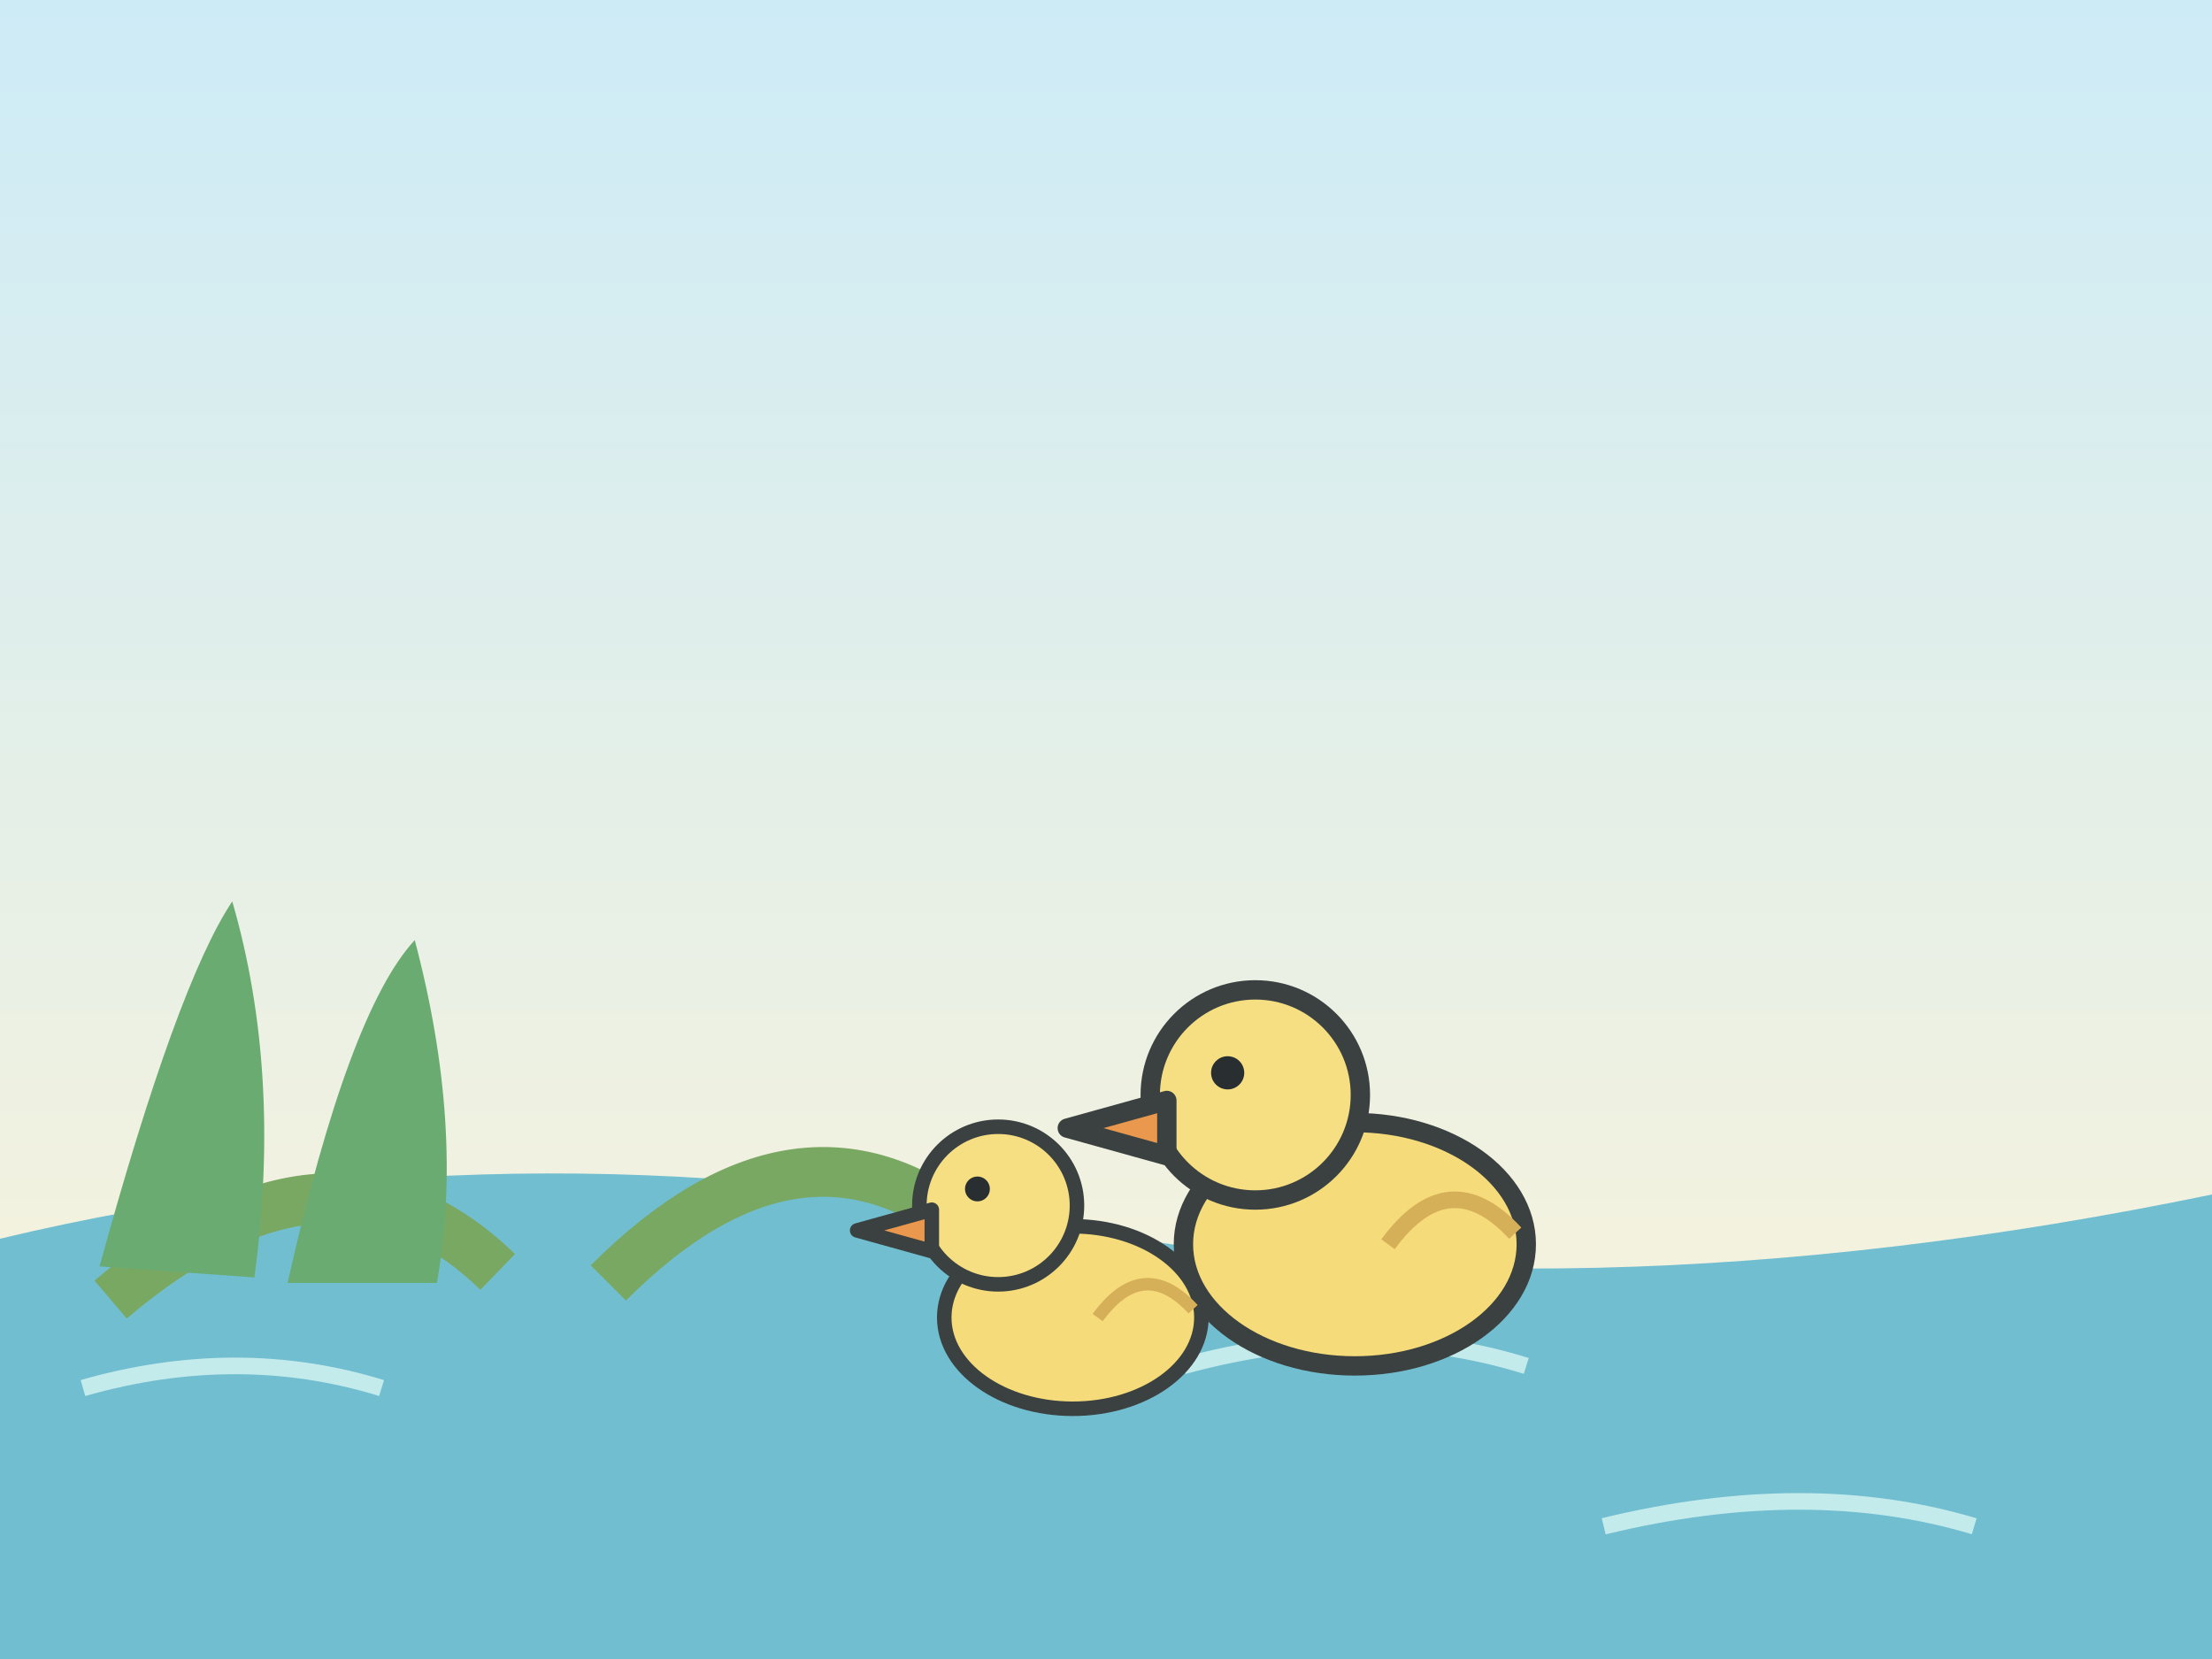
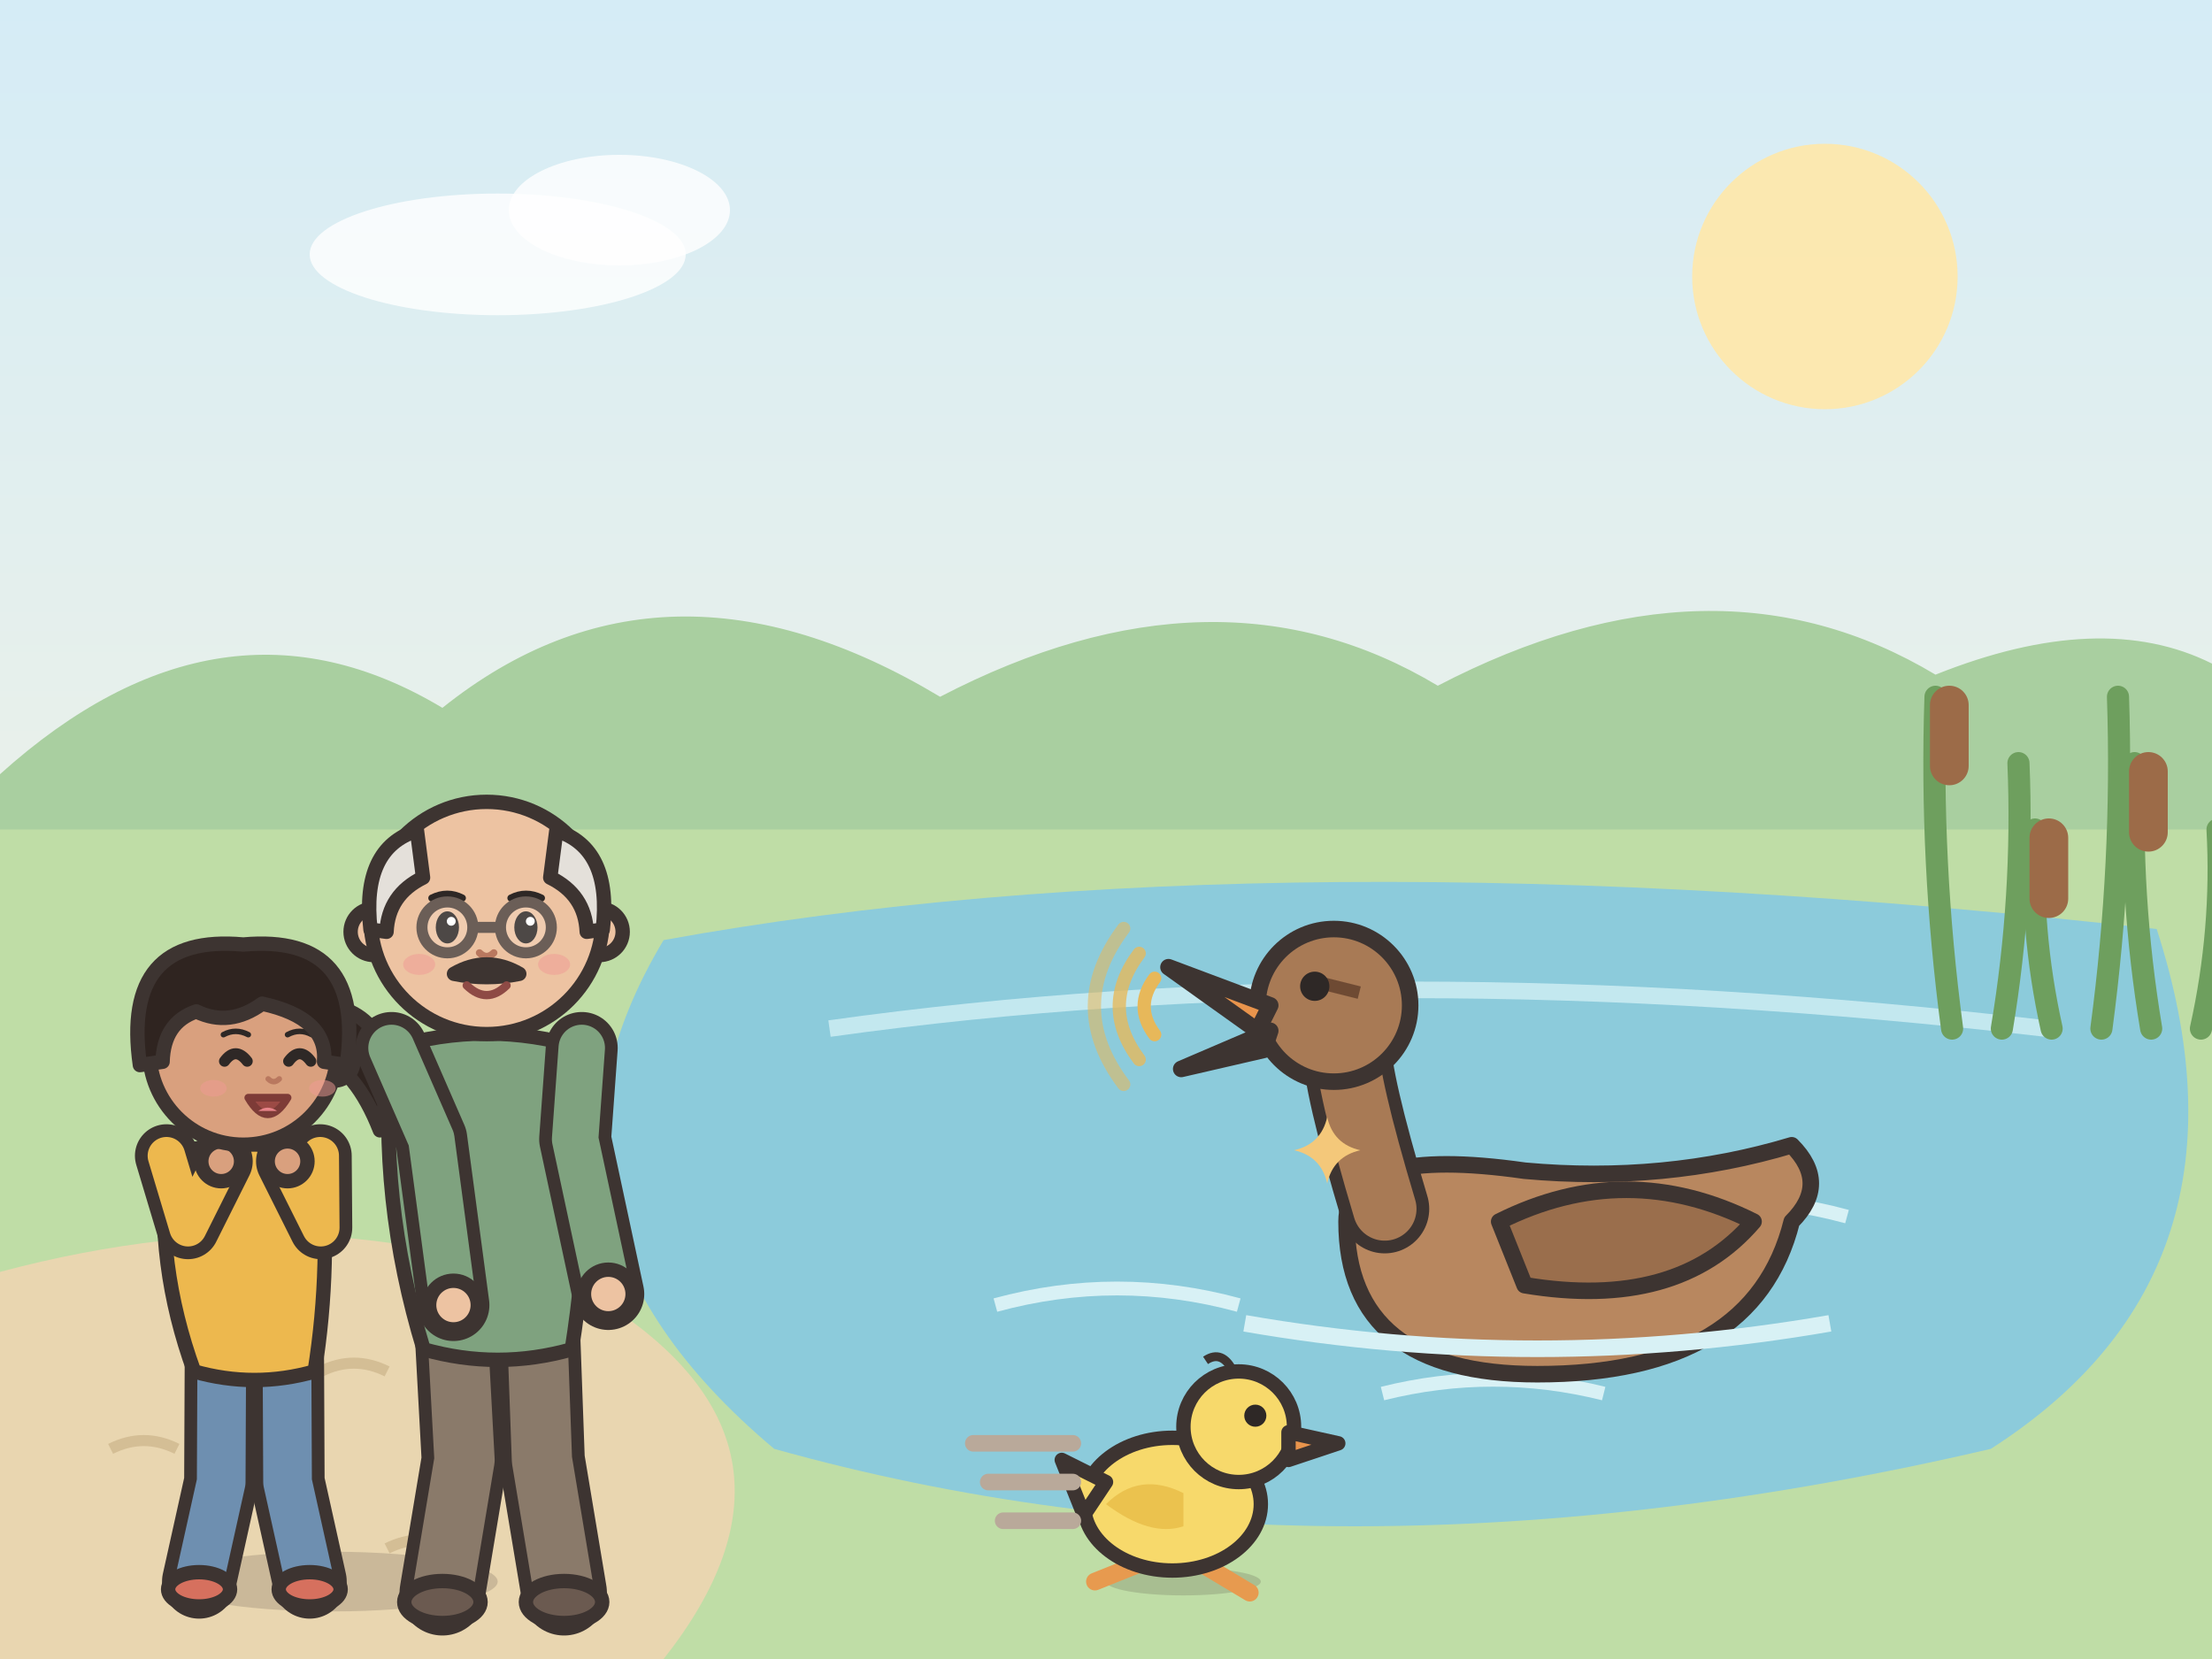
<svg xmlns="http://www.w3.org/2000/svg" viewBox="0 0 400 300" role="img" aria-labelledby="t d">
  <defs>
-     <linearGradient id="bg" x2="0" y2="1">
-       <stop stop-color="#CDEBF7" />
-       <stop offset="1" stop-color="#FFF4D7" />
-     </linearGradient>
-     <linearGradient id="cloth" x2="1" y2="1">
-       <stop stop-color="#F39B79" />
-       <stop offset="1" stop-color="#C95D55" />
-     </linearGradient>
+     <radialGradient id="glow">
+       <stop offset="0" stop-color="#FFF6C8" stop-opacity=".95" />
+       <stop offset="1" stop-color="#FFF6C8" stop-opacity="0" />
+     </radialGradient>
  </defs>
-   <rect width="400" height="300" fill="url(#bg)" />
-   <path d="M0 237 Q95 212 196 235 T400 228 V300 H0Z" fill="#A9CF91" />
-   <path d="M0 264 Q130 245 260 264 T400 250 V300 H0Z" fill="#78B47A" opacity=".55" />
-   <path d="M0 224 Q92 202 188 221 T400 216 V300 H0Z" fill="#72BED1" />
-   <g fill="none" stroke="#C4EBEB" stroke-width="3">
-     <path d="M15 251 q28 -8 54 0 M214 247 q33 -9 62 0 M290 276 q37 -9 67 0" />
+   <linearGradient id="sky" x1="0" y1="0" x2="0" y2="1">
+     <stop stop-color="#D5ECF6" />
+     <stop offset="1" stop-color="#FFF5DD" />
+   </linearGradient>
+   <rect width="400" height="300" fill="url(#sky)" />
+   <circle cx="330" cy="50" r="24" fill="#FFE8A8" opacity=".9" />
+   <ellipse cx="90" cy="46" rx="34" ry="11" fill="#FFF" opacity=".8" />
+   <ellipse cx="112" cy="38" rx="20" ry="10" fill="#FFF" opacity=".8" />
+   <path d="M0 140 Q40 104 80 128 Q120 96 170 126 Q220 100 260 124 Q310 98 350 122 Q380 110 400 120 V160 H0Z" fill="#A9CFA0" />
+   <path d="M0 150 H400 V300 H0Z" fill="#BFDDA6" />
+   <path d="M120 170 Q230 150 390 168 Q410 230 360 262 Q240 290 140 262 Q90 220 120 170Z" fill="#8CCBDB" />
+   <path d="M150 186 Q250 172 370 186" fill="none" stroke="#C9EBF2" stroke-width="3" opacity=".9" />
+   <path d="M180 236 q22 -6 44 0 M290 220 q22 -6 44 0 M250 252 q20 -5 40 0" stroke="#D8F1F5" stroke-width="2.5" fill="none" />
+   <path d="M0 230 Q60 214 110 236 Q150 262 120 300 H0Z" fill="#E9D6B0" />
+   <path d="M20 262 q6 -3 12 0 M58 248 q6 -3 12 0 M70 280 q6 -3 12 0" stroke="#D4BE95" stroke-width="2" fill="none" />
+   <path d="M353.0 186 Q349.0 156.0 350.0 126" fill="none" stroke="#6E9F5E" stroke-width="4" stroke-linecap="round" />
+   <rect x="349.0" y="124" width="7" height="18" rx="3.5" fill="#9C6B48" />
+   <path d="M362.0 186 Q366.0 162.0 365.0 138" fill="none" stroke="#6E9F5E" stroke-width="4" stroke-linecap="round" />
+   <path d="M371.0 186 Q367.0 168.0 368.0 150" fill="none" stroke="#6E9F5E" stroke-width="4" stroke-linecap="round" />
+   <rect x="367.0" y="148" width="7" height="18" rx="3.5" fill="#9C6B48" />
+   <path d="M380.0 186 Q384.0 156.0 383.0 126" fill="none" stroke="#6E9F5E" stroke-width="4" stroke-linecap="round" />
+   <path d="M389.0 186 Q385.0 162.0 386.0 138" fill="none" stroke="#6E9F5E" stroke-width="4" stroke-linecap="round" />
+   <rect x="385.0" y="136" width="7" height="18" rx="3.5" fill="#9C6B48" />
+   <path d="M398.0 186 Q402.0 168.0 401.0 150" fill="none" stroke="#6E9F5E" stroke-width="4" stroke-linecap="round" />
+   <g>
+     <g transform="translate(278 214) scale(1.15 1.15)">
+       <path d="M-30 6 Q-30 30 0 30 Q34 30 40 6 Q46 0 40 -6 Q20 0 -2 -2 Q-30 -6 -30 6Z" fill="#B8875F" stroke="#3D3431" stroke-width="2.6" stroke-linejoin="round" stroke-linecap="round" />
+       <path d="M-6 6 Q14 -4 34 6 Q22 20 -2 16Z" fill="#9A6E4C" stroke="#3D3431" stroke-width="2.6" stroke-linejoin="round" stroke-linecap="round" />
+       <path d="M-24 4 Q-30 -16 -30 -22" fill="none" stroke="#3D3431" stroke-width="14" stroke-linecap="round" />
+       <path d="M-24 4 Q-30 -16 -30 -22" fill="none" stroke="#A87A55" stroke-width="10" stroke-linecap="round" />
+       <circle cx="-32" cy="-28" r="12" fill="#A87A55" stroke="#3D3431" stroke-width="2.6" stroke-linejoin="round" stroke-linecap="round" />
+       <path d="M-36 -32 L-28 -30" stroke="#6E4A33" stroke-width="2" />
+       <circle cx="-35" cy="-31" r="2.3" fill="#2E2826" />
+       <path d="M-42 -28 L-58 -34 L-44 -24Z" fill="#E9944C" stroke="#3D3431" stroke-width="2.6" stroke-linejoin="round" stroke-linecap="round" />
+       <path d="M-42 -24 L-56 -18 L-43 -21Z" fill="#E9944C" stroke="#3D3431" stroke-width="2.6" stroke-linejoin="round" stroke-linecap="round" />
+     </g>
+     <path d="M225.1 239.3 Q278 248.5 330.9 239.3" fill="none" stroke="#D8F1F5" stroke-width="3" />
  </g>
-   <path d="M20 235 Q60 201 90 230 M110 232 Q145 197 176 223" fill="none" stroke="#79A862" stroke-width="9" />
-   <g transform="translate(245 206) scale(1)">
-     <ellipse cx="0" cy="19" rx="31" ry="22" fill="#F5DB79" stroke="#3A4140" stroke-width="3.5" stroke-linecap="round" stroke-linejoin="round" />
-     <circle cx="-18" cy="-8" r="19" fill="#F6DE82" stroke="#3A4140" stroke-width="3.5" stroke-linecap="round" stroke-linejoin="round" />
-     <path d="M-34 -7 L-52 -2 L-34 3Z" fill="#E9984E" stroke="#3A4140" stroke-width="3.5" stroke-linecap="round" stroke-linejoin="round" />
-     <circle cx="-23" cy="-12" r="3" fill="#292F31" />
-     <path d="M6 19 Q17 4 29 17" fill="none" stroke="#D6AF59" stroke-width="3" />
+   <path d="M208.8 176.9 Q205.0 182.0 208.8 187.1" fill="none" stroke="#E7B85A" stroke-width="2.4" stroke-linecap="round" opacity="1.00" />
+   <path d="M206.0 172.4 Q198.8 182.0 206.0 191.6" fill="none" stroke="#E7B85A" stroke-width="2.4" stroke-linecap="round" opacity="0.78" />
+   <path d="M203.2 167.9 Q192.6 182.0 203.2 196.1" fill="none" stroke="#E7B85A" stroke-width="2.4" stroke-linecap="round" opacity="0.56" />
+   <ellipse cx="214.0" cy="286.0" rx="14.0" ry="2.5" fill="#3D3431" opacity="0.18" />
+   <g transform="translate(214 268) scale(-1 1)">
+     <path d="M-2 14 L-12 20 M6 14 L16 18" stroke="#E79A4F" stroke-width="3.2" stroke-linecap="round" />
+     <ellipse cx="2" cy="4" rx="16" ry="12" fill="#F7D96B" stroke="#3D3431" stroke-width="2.6" stroke-linejoin="round" stroke-linecap="round" />
+     <path d="M14 0 L22 -4 L18 6Z" fill="#F7D96B" stroke="#3D3431" stroke-width="2.6" stroke-linejoin="round" stroke-linecap="round" />
+     <path d="M0 2 Q8 -2 14 4 Q6 10 0 8Z" fill="#EBC24E" />
+     <circle cx="-10" cy="-10" r="10" fill="#F7D96B" stroke="#3D3431" stroke-width="2.6" stroke-linejoin="round" stroke-linecap="round" />
+     <circle cx="-13" cy="-12" r="2" fill="#2E2826" />
+     <path d="M-19 -9 L-28 -7 L-19 -4Z" fill="#E9944C" stroke="#3D3431" stroke-width="2.6" stroke-linejoin="round" stroke-linecap="round" />
+     <path d="M-9 -20 q2 -4 5 -2" stroke="#3D3431" stroke-width="1.6" fill="none" />
  </g>
-   <g transform="translate(194 224) scale(0.75)">
-     <ellipse cx="0" cy="19" rx="31" ry="22" fill="#F5DB79" stroke="#3A4140" stroke-width="3.5" stroke-linecap="round" stroke-linejoin="round" />
-     <circle cx="-18" cy="-8" r="19" fill="#F6DE82" stroke="#3A4140" stroke-width="3.5" stroke-linecap="round" stroke-linejoin="round" />
-     <path d="M-34 -7 L-52 -2 L-34 3Z" fill="#E9984E" stroke="#3A4140" stroke-width="3.5" stroke-linecap="round" stroke-linejoin="round" />
-     <circle cx="-23" cy="-12" r="3" fill="#292F31" />
-     <path d="M6 19 Q17 4 29 17" fill="none" stroke="#D6AF59" stroke-width="3" />
-   </g>
-   <g fill="#6AAB71">
-     <path d="M18 229 q14 -51 24 -66 q9 31 4 68" />
-     <path d="M52 232 q11 -49 23 -62 q9 34 4 62" />
-   </g>
+   <path d="M194.0 261.0 L176.0 261.0" stroke="#B9A99A" stroke-width="3" stroke-linecap="round" />
+   <path d="M194.0 268.0 L178.7 268.0" stroke="#B9A99A" stroke-width="3" stroke-linecap="round" />
+   <path d="M194.0 275.0 L181.4 275.0" stroke="#B9A99A" stroke-width="3" stroke-linecap="round" />
+   <path d="M240.0 202.0 Q241.1 206.9 246.0 208.0 Q241.1 209.1 240.0 214.0 Q238.9 209.1 234.0 208.0 Q238.9 206.9 240.0 202.0Z" fill="#F4C87A" />
+   <ellipse cx="60.0" cy="286.0" rx="30.0" ry="5.4" fill="#3D3431" opacity="0.18" />
+   <path d="M40.1 246.0 L40.0 268.0 L36.0 286.0" fill="none" stroke="#3D3431" stroke-width="13.4" stroke-linecap="round" stroke-linejoin="round" />
+   <path d="M40.1 246.0 L40.0 268.0 L36.0 286.0" fill="none" stroke="#6E8FB0" stroke-width="8.8" stroke-linecap="round" stroke-linejoin="round" />
+   <ellipse cx="36.0" cy="287.4" rx="5.6" ry="3.1" fill="#D6705E" stroke="#3D3431" stroke-width="2.6" stroke-linejoin="round" stroke-linecap="round" />
+   <path d="M51.9 246.0 L52.0 268.0 L56.0 286.0" fill="none" stroke="#3D3431" stroke-width="13.4" stroke-linecap="round" stroke-linejoin="round" />
+   <path d="M51.9 246.0 L52.0 268.0 L56.0 286.0" fill="none" stroke="#6E8FB0" stroke-width="8.8" stroke-linecap="round" stroke-linejoin="round" />
+   <ellipse cx="56.0" cy="287.4" rx="5.6" ry="3.1" fill="#D6705E" stroke="#3D3431" stroke-width="2.6" stroke-linejoin="round" stroke-linecap="round" />
+   <path d="M30.1 209.0 Q44.0 204.8 57.9 209.0 Q60.0 228.5 56.9 248.0 Q46.0 251.1 35.1 248.0 Q28.0 228.5 30.1 209.0Z" fill="#EDB84E" stroke="#3D3431" stroke-width="2.6" stroke-linejoin="round" stroke-linecap="round" />
+   <path d="M30.1 209.0 L34.0 222.0 L40.0 210.0" fill="none" stroke="#3D3431" stroke-width="11.4" stroke-linecap="round" stroke-linejoin="round" />
+   <path d="M30.1 209.0 L34.0 222.0 L40.0 210.0" fill="none" stroke="#EDB84E" stroke-width="6.8" stroke-linecap="round" stroke-linejoin="round" />
+   <circle cx="40.0" cy="210.0" r="3.6" fill="#D9A07E" stroke="#3D3431" stroke-width="2.6" stroke-linejoin="round" stroke-linecap="round" />
+   <path d="M57.9 209.0 L58.0 222.0 L52.0 210.0" fill="none" stroke="#3D3431" stroke-width="11.4" stroke-linecap="round" stroke-linejoin="round" />
+   <path d="M57.9 209.0 L58.0 222.0 L52.0 210.0" fill="none" stroke="#EDB84E" stroke-width="6.8" stroke-linecap="round" stroke-linejoin="round" />
+   <circle cx="52.0" cy="210.0" r="3.6" fill="#D9A07E" stroke="#3D3431" stroke-width="2.6" stroke-linejoin="round" stroke-linecap="round" />
+   <path d="M56.8 181.5 Q73.8 182.3 68.7 204.4 Q64.4 193.4 57.6 190.8Z" fill="#2F2420" stroke="#3D3431" stroke-width="2.6" stroke-linejoin="round" stroke-linecap="round" />
+   <circle cx="60.5" cy="192.0" r="3.4" fill="#D9A07E" stroke="#3D3431" stroke-width="2.6" stroke-linejoin="round" stroke-linecap="round" />
+   <circle cx="44.0" cy="190.0" r="17.0" fill="#D9A07E" stroke="#3D3431" stroke-width="2.6" stroke-linejoin="round" stroke-linecap="round" />
+   <path d="M40.6 191.9 Q42.6 189.2 44.7 191.9" fill="none" stroke="#2E2826" stroke-width="2.0" stroke-linecap="round" />
+   <path d="M40.4 187.1 Q42.6 185.9 44.9 187.1" fill="none" stroke="#2E2826" stroke-width="1.0" stroke-linecap="round" />
+   <path d="M52.2 191.9 Q54.2 189.2 56.2 191.9" fill="none" stroke="#2E2826" stroke-width="2.0" stroke-linecap="round" />
+   <path d="M52.0 187.1 Q54.2 185.9 56.4 187.1" fill="none" stroke="#2E2826" stroke-width="1.0" stroke-linecap="round" />
+   <path d="M48.5 195.1 Q49.5 196.1 50.5 195.1" fill="none" stroke="#B9785F" stroke-width="1.0" stroke-linecap="round" />
+   <ellipse cx="38.6" cy="196.8" rx="2.4" ry="1.5" fill="#F09A93" opacity=".5" />
+   <ellipse cx="58.3" cy="196.8" rx="2.4" ry="1.5" fill="#F09A93" opacity=".5" />
+   <path d="M44.9 198.5 Q48.4 204.5 52.0 198.5Z" fill="#9C4A45" stroke="#7D3B37" stroke-width="1.4" stroke-linejoin="round" />
+   <path d="M46.7 200.9 Q48.4 199.7 50.1 200.9" fill="#E8848A" />
+   <path d="M25.3 192.6 Q21.9 168.8 44.0 170.8 Q66.1 168.8 62.7 192.6 L58.6 192.0 Q59.3 184.1 47.4 181.5 Q41.5 185.8 35.5 182.9 Q29.6 184.9 29.4 192.0Z" fill="#2F2420" stroke="#3D3431" stroke-width="2.6" stroke-linejoin="round" stroke-linecap="round" />
+   <path d="M82.8 242.0 L84.0 264.0 L80.0 288.0" fill="none" stroke="#3D3431" stroke-width="15.5" stroke-linecap="round" stroke-linejoin="round" />
+   <path d="M82.8 242.0 L84.0 264.0 L80.0 288.0" fill="none" stroke="#8A7A6A" stroke-width="10.9" stroke-linecap="round" stroke-linejoin="round" />
+   <ellipse cx="80.0" cy="289.7" rx="6.9" ry="3.8" fill="#6B5A50" stroke="#3D3431" stroke-width="2.6" stroke-linejoin="round" stroke-linecap="round" />
+   <path d="M97.2 242.0 L98.0 264.0 L102.0 288.0" fill="none" stroke="#3D3431" stroke-width="15.5" stroke-linecap="round" stroke-linejoin="round" />
+   <path d="M97.2 242.0 L98.0 264.0 L102.0 288.0" fill="none" stroke="#8A7A6A" stroke-width="10.9" stroke-linecap="round" stroke-linejoin="round" />
+   <ellipse cx="102.0" cy="289.7" rx="6.9" ry="3.8" fill="#6B5A50" stroke="#3D3431" stroke-width="2.6" stroke-linejoin="round" stroke-linecap="round" />
+   <path d="M70.8 189.5 Q88.0 184.3 105.2 189.5 Q107.7 216.8 103.4 244.0 Q90.0 247.8 76.6 244.0 Q68.3 216.8 70.8 189.5Z" fill="#7FA27F" stroke="#3D3431" stroke-width="2.6" stroke-linejoin="round" stroke-linecap="round" />
+   <path d="M70.8 189.5 L78.0 206.0 L82.0 236.0" fill="none" stroke="#3D3431" stroke-width="13.0" stroke-linecap="round" stroke-linejoin="round" />
+   <path d="M70.8 189.5 L78.0 206.0 L82.0 236.0" fill="none" stroke="#7FA27F" stroke-width="8.4" stroke-linecap="round" stroke-linejoin="round" />
+   <circle cx="82.0" cy="236.0" r="4.4" fill="#EDC3A2" stroke="#3D3431" stroke-width="2.6" stroke-linejoin="round" stroke-linecap="round" />
+   <path d="M105.2 189.5 L104.0 206.0 L110.0 234.0" fill="none" stroke="#3D3431" stroke-width="13.0" stroke-linecap="round" stroke-linejoin="round" />
+   <path d="M105.2 189.5 L104.0 206.0 L110.0 234.0" fill="none" stroke="#7FA27F" stroke-width="8.4" stroke-linecap="round" stroke-linejoin="round" />
+   <circle cx="110.0" cy="234.0" r="4.4" fill="#EDC3A2" stroke="#3D3431" stroke-width="2.6" stroke-linejoin="round" stroke-linecap="round" />
+   <circle cx="67.6" cy="168.5" r="4.2" fill="#EDC3A2" stroke="#3D3431" stroke-width="2.6" stroke-linejoin="round" stroke-linecap="round" />
+   <circle cx="108.4" cy="168.5" r="4.2" fill="#EDC3A2" stroke="#3D3431" stroke-width="2.6" stroke-linejoin="round" stroke-linecap="round" />
+   <circle cx="88.0" cy="166.0" r="21.0" fill="#EDC3A2" stroke="#3D3431" stroke-width="2.6" stroke-linejoin="round" stroke-linecap="round" />
+   <ellipse cx="80.9" cy="167.7" rx="2.1" ry="2.9" fill="#2E2826" />
+   <circle cx="81.6" cy="166.6" r="0.8" fill="#FFF" />
+   <path d="M78.1 162.4 Q80.9 161.0 83.6 162.4" fill="none" stroke="#2E2826" stroke-width="1.3" stroke-linecap="round" />
+   <ellipse cx="95.1" cy="167.7" rx="2.1" ry="2.9" fill="#2E2826" />
+   <circle cx="95.9" cy="166.6" r="0.8" fill="#FFF" />
+   <path d="M92.4 162.4 Q95.1 161.0 97.9 162.4" fill="none" stroke="#2E2826" stroke-width="1.3" stroke-linecap="round" />
+   <path d="M86.7 172.3 Q88.0 173.6 89.3 172.3" fill="none" stroke="#B9785F" stroke-width="1.3" stroke-linecap="round" />
+   <ellipse cx="75.8" cy="174.4" rx="2.9" ry="1.9" fill="#F09A93" opacity=".5" />
+   <ellipse cx="100.2" cy="174.4" rx="2.9" ry="1.9" fill="#F09A93" opacity=".5" />
+   <path d="M82.1 176.1 Q88.0 172.7 93.9 176.1 Q88.0 177.3 82.1 176.1Z" fill="#D9D4CE" stroke="#3D3431" stroke-width="2.6" stroke-linejoin="round" stroke-linecap="round" />
+   <path d="M84.4 178.2 Q88.0 181.7 91.6 178.2" fill="none" stroke="#8E4A45" stroke-width="1.5" stroke-linecap="round" />
+   <circle cx="80.9" cy="167.7" r="4.6" fill="#FFFFFF" fill-opacity=".15" stroke="#6B5E57" stroke-width="2" />
+   <circle cx="95.1" cy="167.7" r="4.6" fill="#FFFFFF" fill-opacity=".15" stroke="#6B5E57" stroke-width="2" />
+   <path d="M85.5 167.7 L90.5 167.7" stroke="#6B5E57" stroke-width="2" />
+   <path d="M67.0 168.1 Q65.3 153.4 75.4 150.2 L76.5 158.7 Q70.2 161.8 69.9 168.5Z" fill="#E4E0DA" stroke="#3D3431" stroke-width="2.6" stroke-linejoin="round" stroke-linecap="round" />
+   <path d="M109.0 168.1 Q110.7 153.4 100.6 150.2 L99.5 158.7 Q105.8 161.8 106.1 168.5Z" fill="#E4E0DA" stroke="#3D3431" stroke-width="2.6" stroke-linejoin="round" stroke-linecap="round" />
</svg>
